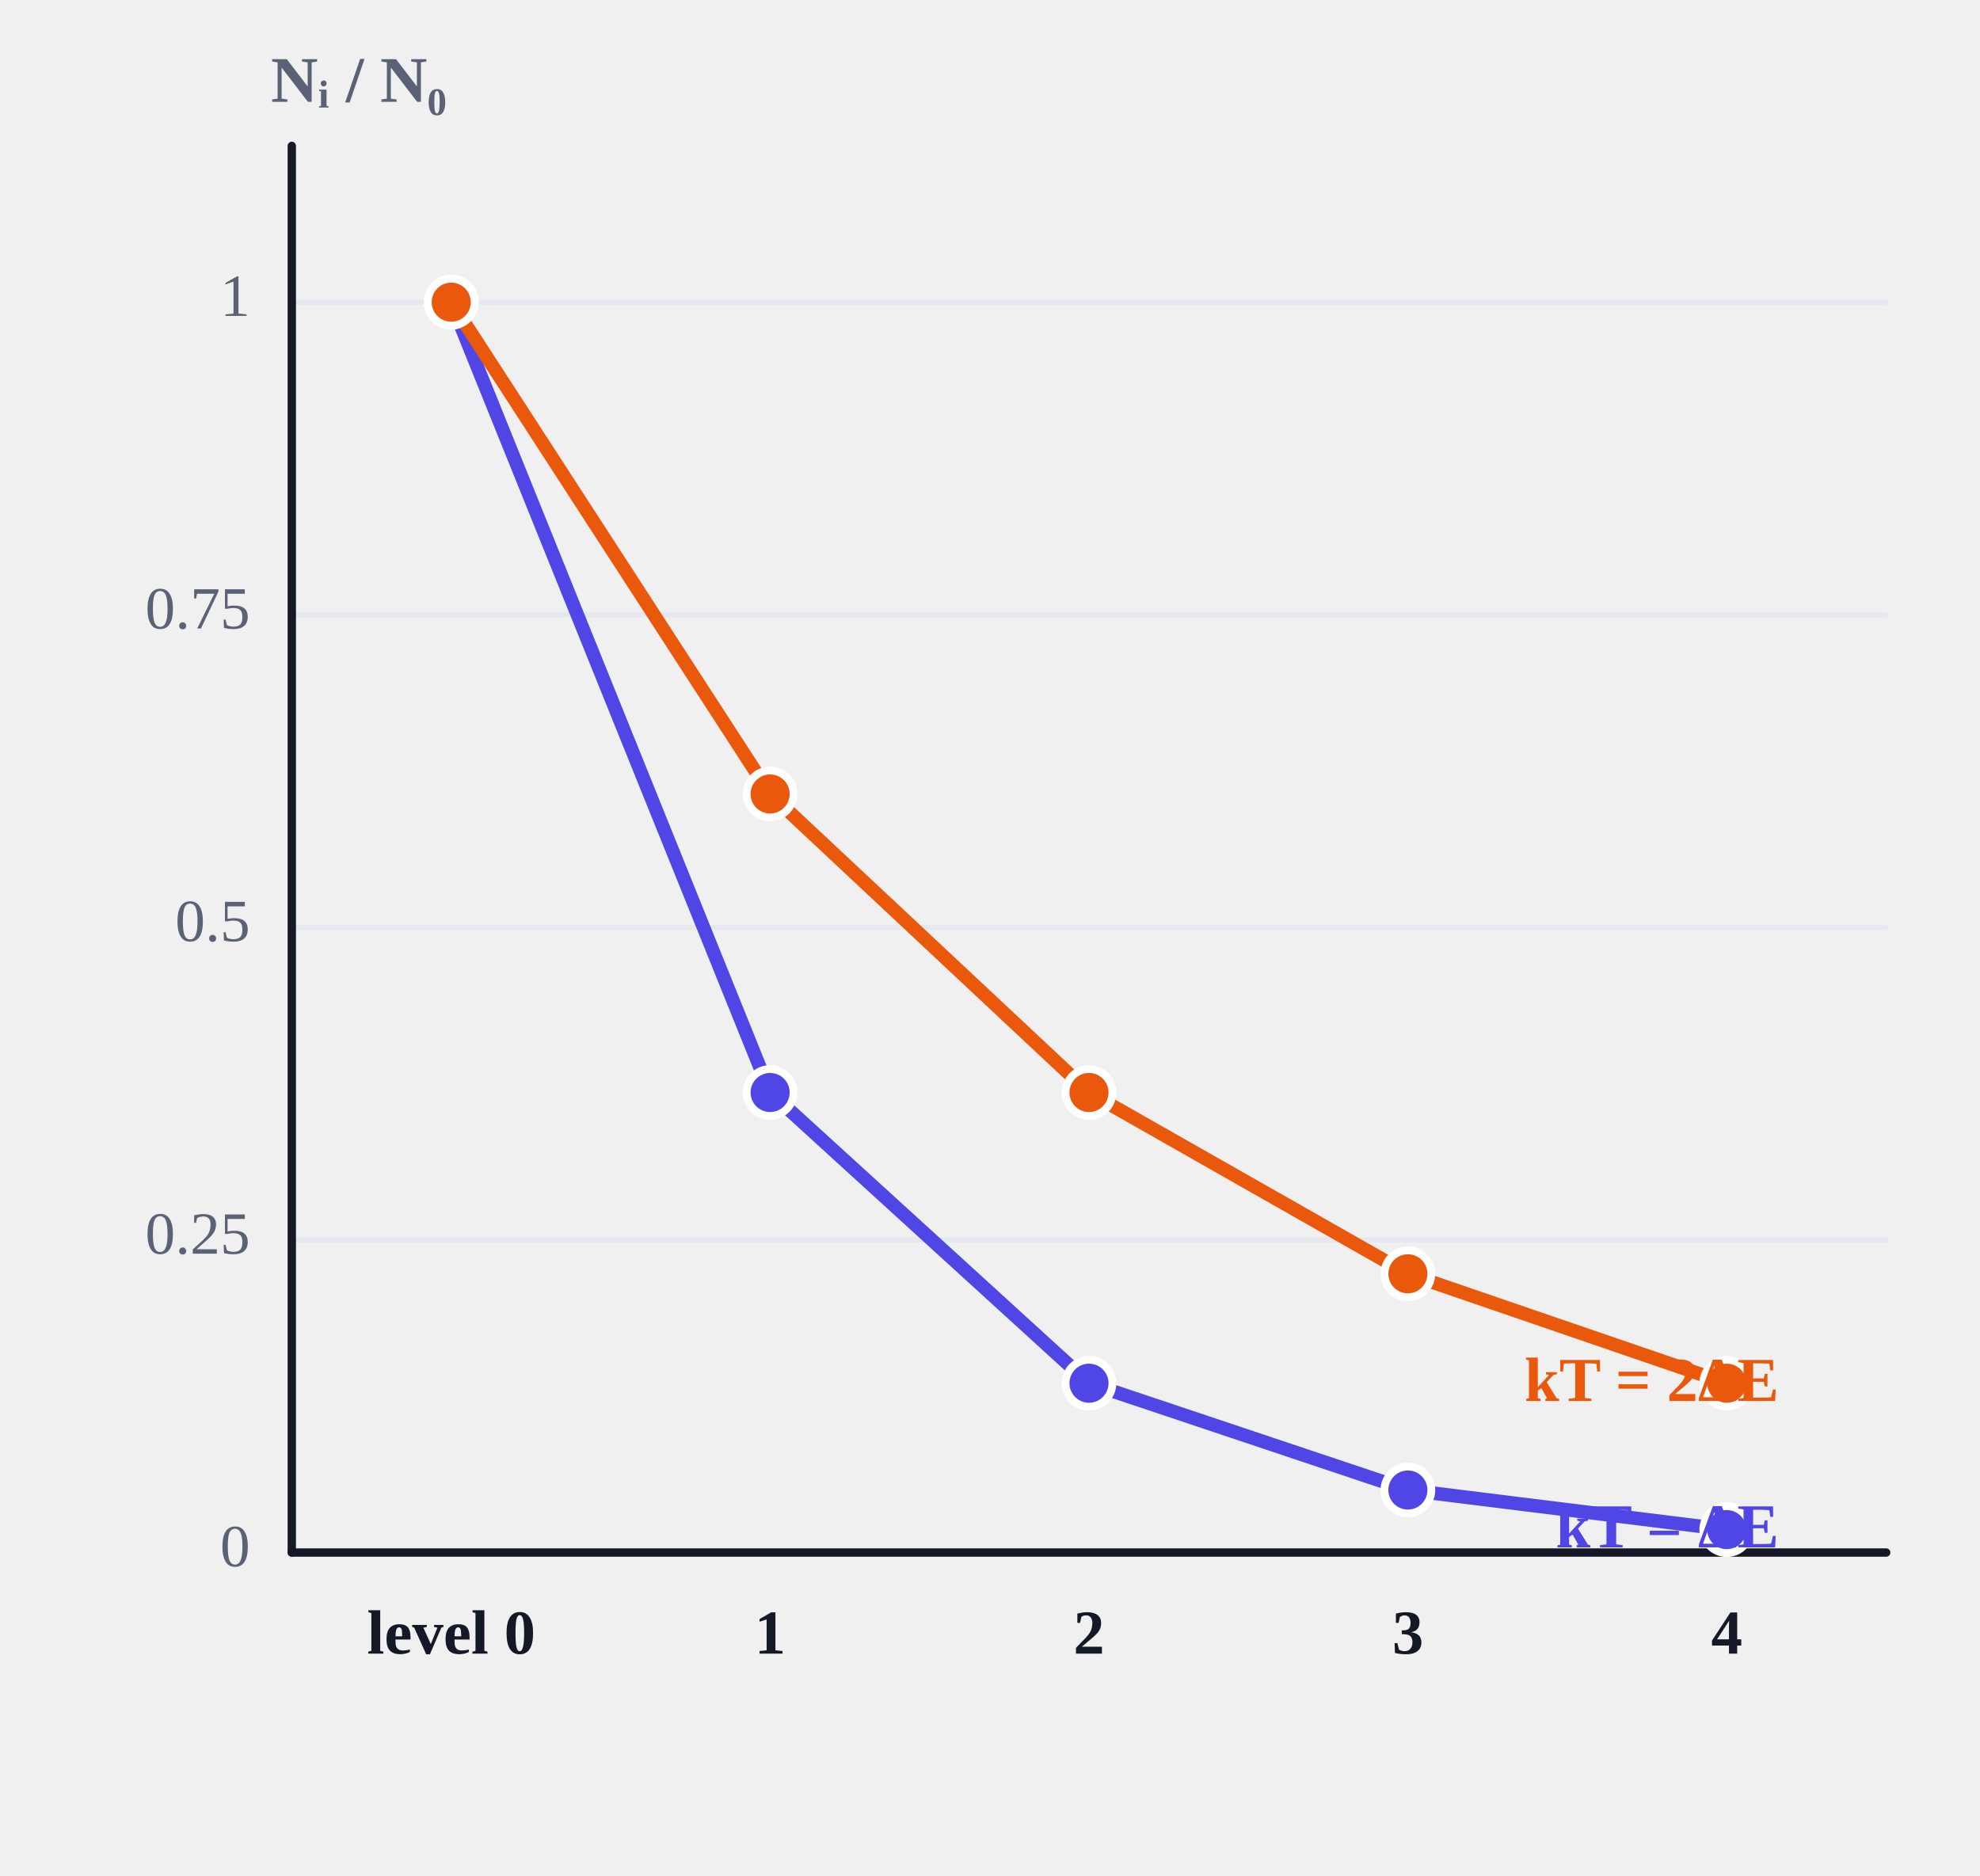
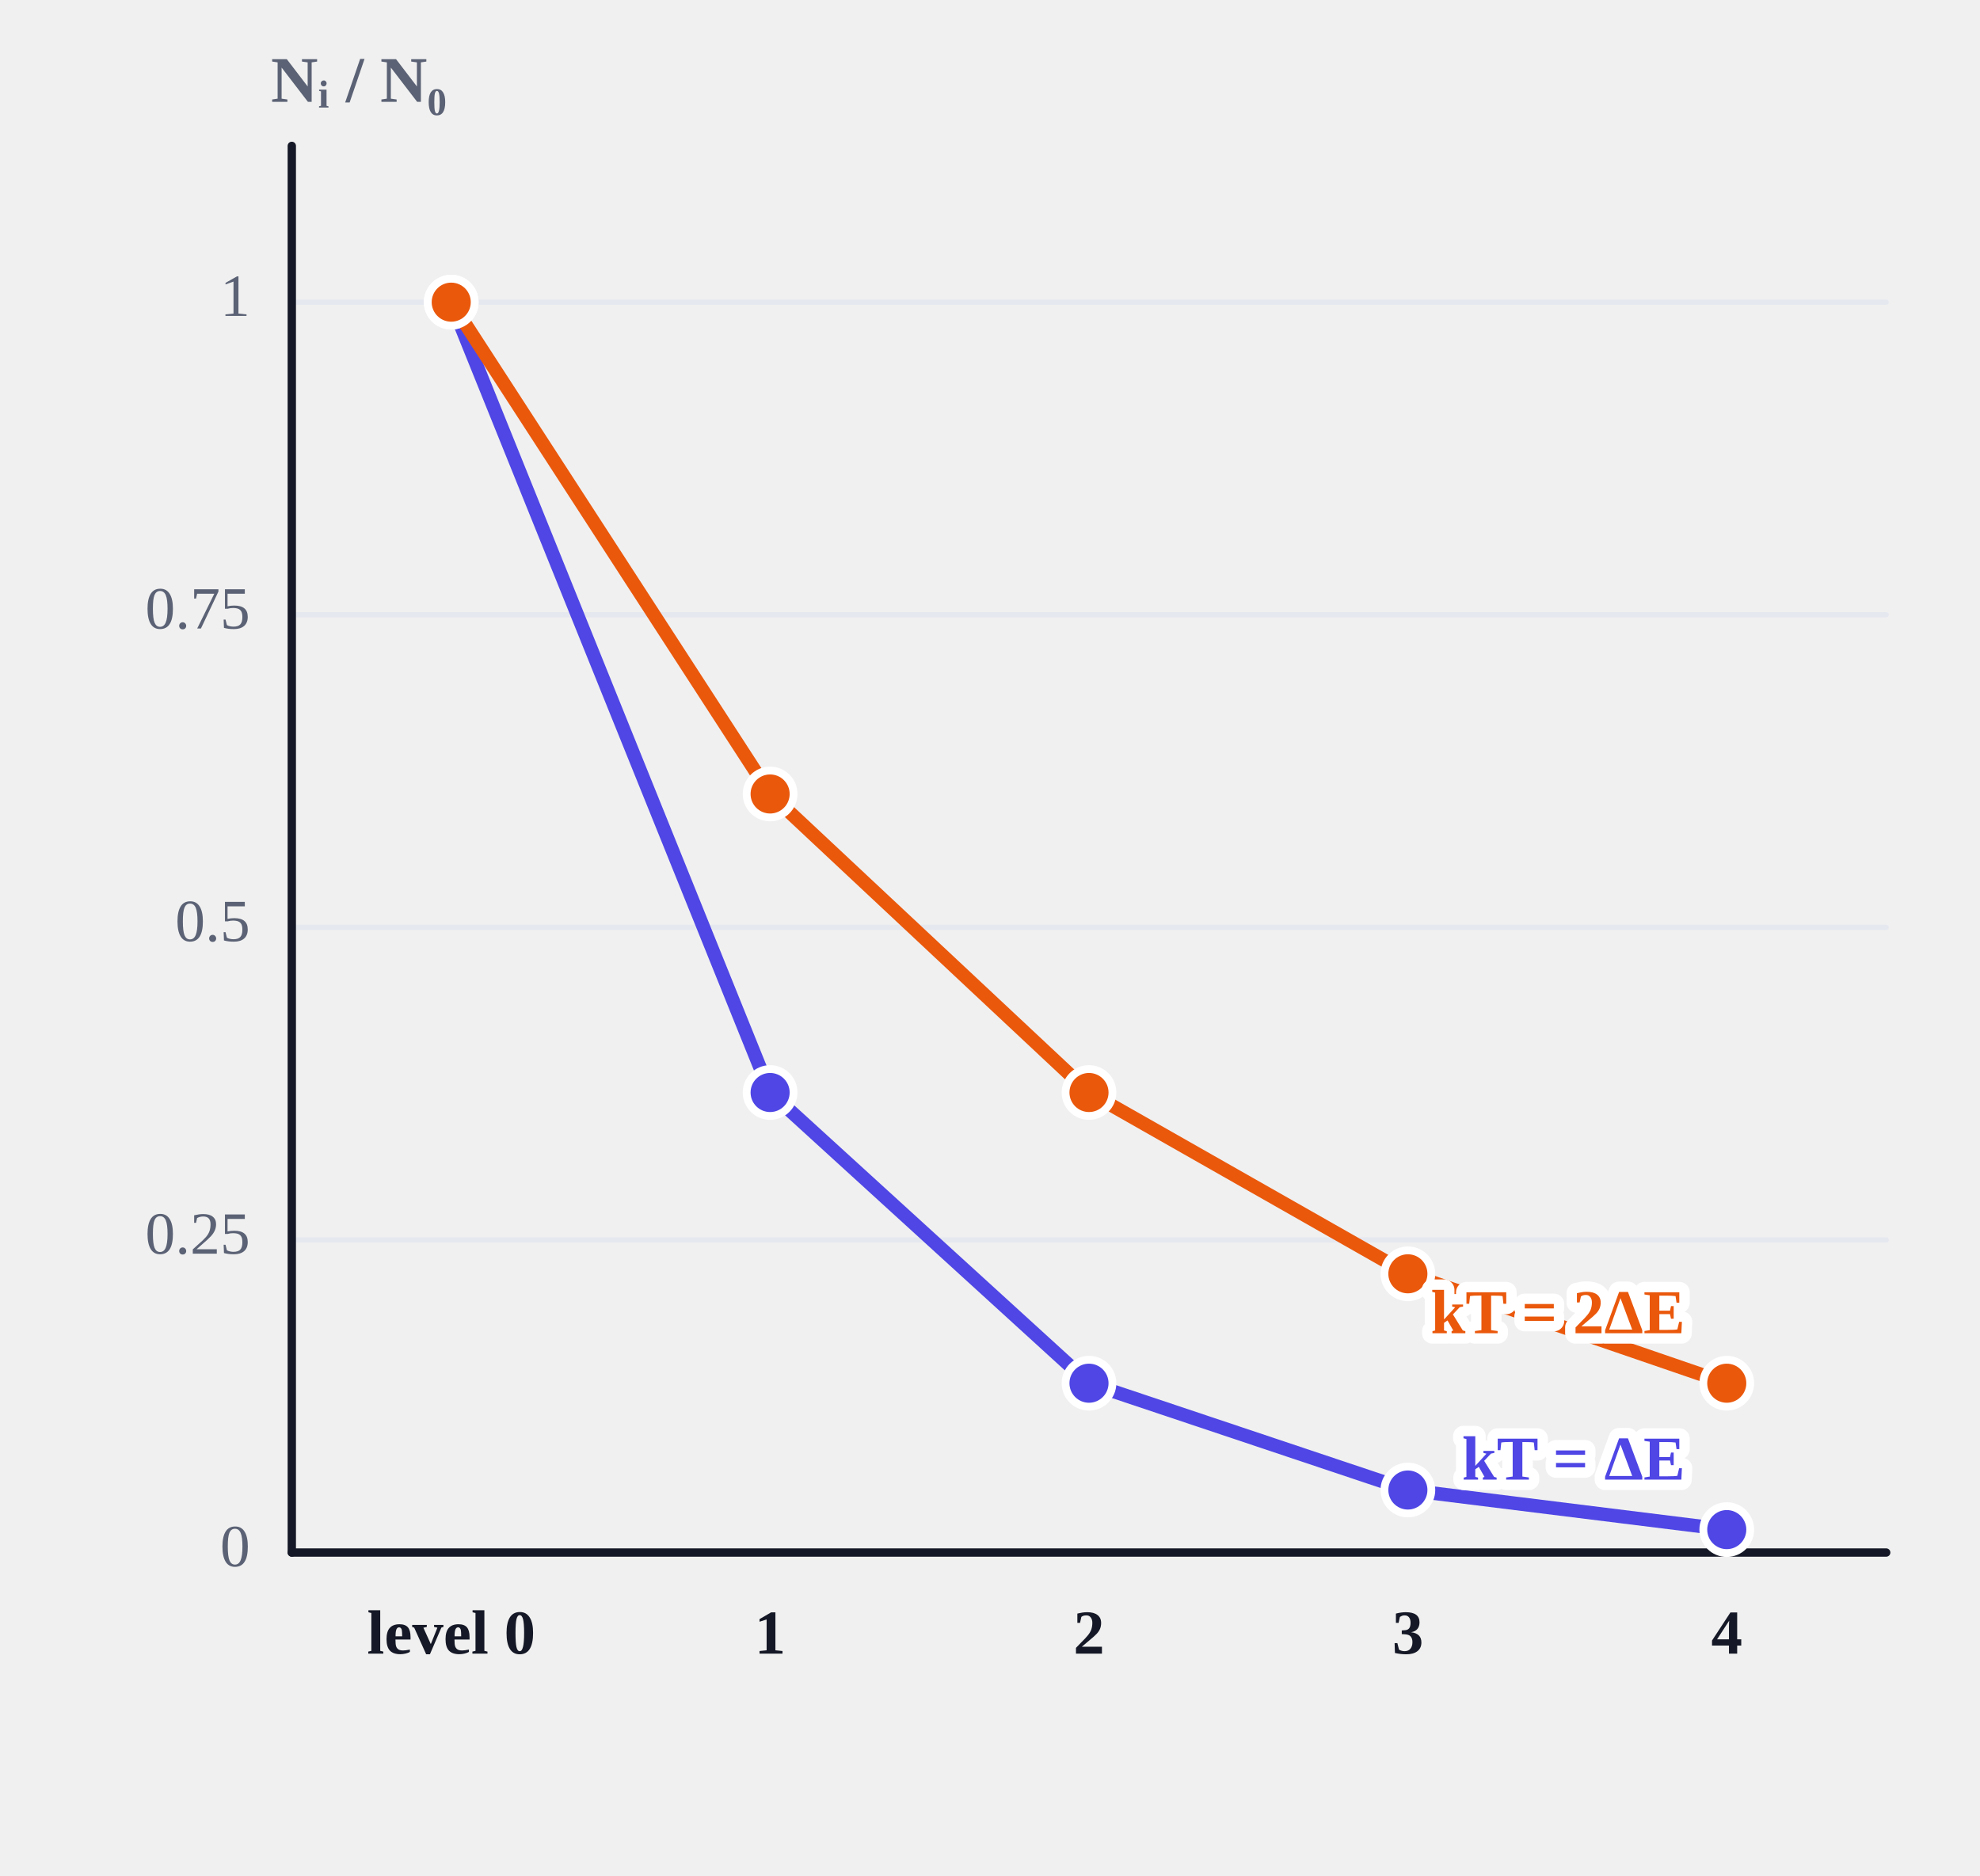
<svg xmlns="http://www.w3.org/2000/svg" viewBox="0 0 380.0 360.0" width="380.0" height="360.0" role="img" aria-label="Relative population of levels 0 to 4 at two temperatures: both fall from 1, but the higher-temperature series falls more slowly." style="color:var(--vx-ink, #151826);font-family:inherit;max-width:100%;height:auto">
  <path d="M56.0 298.0 L362.0 298.0" stroke="var(--vx-grid, #e6e8f0)" stroke-width="1" stroke-linecap="round" fill="none" />
  <text x="48.0" y="298.0" font-size="11.5" font-weight="500" text-anchor="end" dominant-baseline="middle" fill="var(--vx-soft, #5b6275)">0</text>
  <path d="M56.0 238.0 L362.0 238.0" stroke="var(--vx-grid, #e6e8f0)" stroke-width="1" stroke-linecap="round" fill="none" />
  <text x="48.0" y="238.0" font-size="11.5" font-weight="500" text-anchor="end" dominant-baseline="middle" fill="var(--vx-soft, #5b6275)">0.25</text>
  <path d="M56.0 178.0 L362.0 178.0" stroke="var(--vx-grid, #e6e8f0)" stroke-width="1" stroke-linecap="round" fill="none" />
  <text x="48.0" y="178.0" font-size="11.5" font-weight="500" text-anchor="end" dominant-baseline="middle" fill="var(--vx-soft, #5b6275)">0.5</text>
  <path d="M56.0 118.0 L362.0 118.0" stroke="var(--vx-grid, #e6e8f0)" stroke-width="1" stroke-linecap="round" fill="none" />
  <text x="48.0" y="118.0" font-size="11.5" font-weight="500" text-anchor="end" dominant-baseline="middle" fill="var(--vx-soft, #5b6275)">0.75</text>
  <path d="M56.0 58.0 L362.0 58.0" stroke="var(--vx-grid, #e6e8f0)" stroke-width="1" stroke-linecap="round" fill="none" />
  <text x="48.0" y="58.0" font-size="11.5" font-weight="500" text-anchor="end" dominant-baseline="middle" fill="var(--vx-soft, #5b6275)">1</text>
  <path d="M56.0 28.0 L56.0 298.0" stroke="var(--vx-ink, #151826)" stroke-width="1.6" stroke-linecap="round" fill="none" />
  <path d="M56.0 298.0 L362.0 298.0" stroke="var(--vx-ink, #151826)" stroke-width="1.6" stroke-linecap="round" fill="none" />
  <text x="52.0" y="16.0" font-size="12.5" font-weight="600" text-anchor="start" dominant-baseline="middle" fill="var(--vx-soft, #5b6275)">Nᵢ / N₀</text>
  <text x="86.6" y="314.0" font-size="12" font-weight="600" text-anchor="middle" dominant-baseline="middle" fill="var(--vx-ink, #151826)">level 0</text>
  <text x="147.8" y="314.0" font-size="12" font-weight="600" text-anchor="middle" dominant-baseline="middle" fill="var(--vx-ink, #151826)">1</text>
  <text x="209.0" y="314.0" font-size="12" font-weight="600" text-anchor="middle" dominant-baseline="middle" fill="var(--vx-ink, #151826)">2</text>
  <text x="270.2" y="314.0" font-size="12" font-weight="600" text-anchor="middle" dominant-baseline="middle" fill="var(--vx-ink, #151826)">3</text>
  <text x="331.4" y="314.0" font-size="12" font-weight="600" text-anchor="middle" dominant-baseline="middle" fill="var(--vx-ink, #151826)">4</text>
  <path d="M86.6 58.0 L147.8 209.7 L209.0 265.5 L270.2 286.0 L331.4 293.6" fill="none" stroke="var(--vx-a1, #4f46e5)" stroke-width="2.6" stroke-linejoin="round" />
  <circle cx="86.6" cy="58.0" r="4.5" fill="var(--vx-a1, #4f46e5)" stroke="#fff" stroke-width="1.5" />
  <circle cx="147.8" cy="209.7" r="4.5" fill="var(--vx-a1, #4f46e5)" stroke="#fff" stroke-width="1.5" />
  <circle cx="209.0" cy="265.5" r="4.5" fill="var(--vx-a1, #4f46e5)" stroke="#fff" stroke-width="1.5" />
  <circle cx="270.2" cy="286.0" r="4.5" fill="var(--vx-a1, #4f46e5)" stroke="#fff" stroke-width="1.5" />
  <circle cx="331.4" cy="293.6" r="4.5" fill="var(--vx-a1, #4f46e5)" stroke="#fff" stroke-width="1.5" />
-   <text x="341.4" y="293.6" font-size="12" font-weight="700" text-anchor="end" dominant-baseline="middle" fill="var(--vx-a1, #4f46e5)">kT = ΔE</text>
  <path d="M86.6 58.0 L147.8 152.4 L209.0 209.7 L270.2 244.5 L331.4 265.5" fill="none" stroke="var(--vx-a3, #ea580c)" stroke-width="2.6" stroke-linejoin="round" />
  <circle cx="86.6" cy="58.0" r="4.5" fill="var(--vx-a3, #ea580c)" stroke="#fff" stroke-width="1.5" />
  <circle cx="147.8" cy="152.4" r="4.5" fill="var(--vx-a3, #ea580c)" stroke="#fff" stroke-width="1.5" />
  <circle cx="209.0" cy="209.7" r="4.5" fill="var(--vx-a3, #ea580c)" stroke="#fff" stroke-width="1.5" />
  <circle cx="270.2" cy="244.5" r="4.5" fill="var(--vx-a3, #ea580c)" stroke="#fff" stroke-width="1.5" />
  <circle cx="331.4" cy="265.5" r="4.5" fill="var(--vx-a3, #ea580c)" stroke="#fff" stroke-width="1.5" />
-   <text x="341.4" y="265.5" font-size="12" font-weight="700" text-anchor="end" dominant-baseline="middle" fill="var(--vx-a3, #ea580c)">kT = 2ΔE</text>
+   <text x="323.4" y="252.5" font-size="12" font-weight="700" text-anchor="end" dominant-baseline="middle" fill="var(--vx-a3, #ea580c)" stroke="var(--vx-card, #fff)" stroke-width="4" stroke-linejoin="round" paint-order="stroke">kT = 2ΔE</text>
+   <text x="323.4" y="280.6" font-size="12" font-weight="700" text-anchor="end" dominant-baseline="middle" fill="var(--vx-a1, #4f46e5)" stroke="var(--vx-card, #fff)" stroke-width="4" stroke-linejoin="round" paint-order="stroke">kT = ΔE</text>
</svg>
